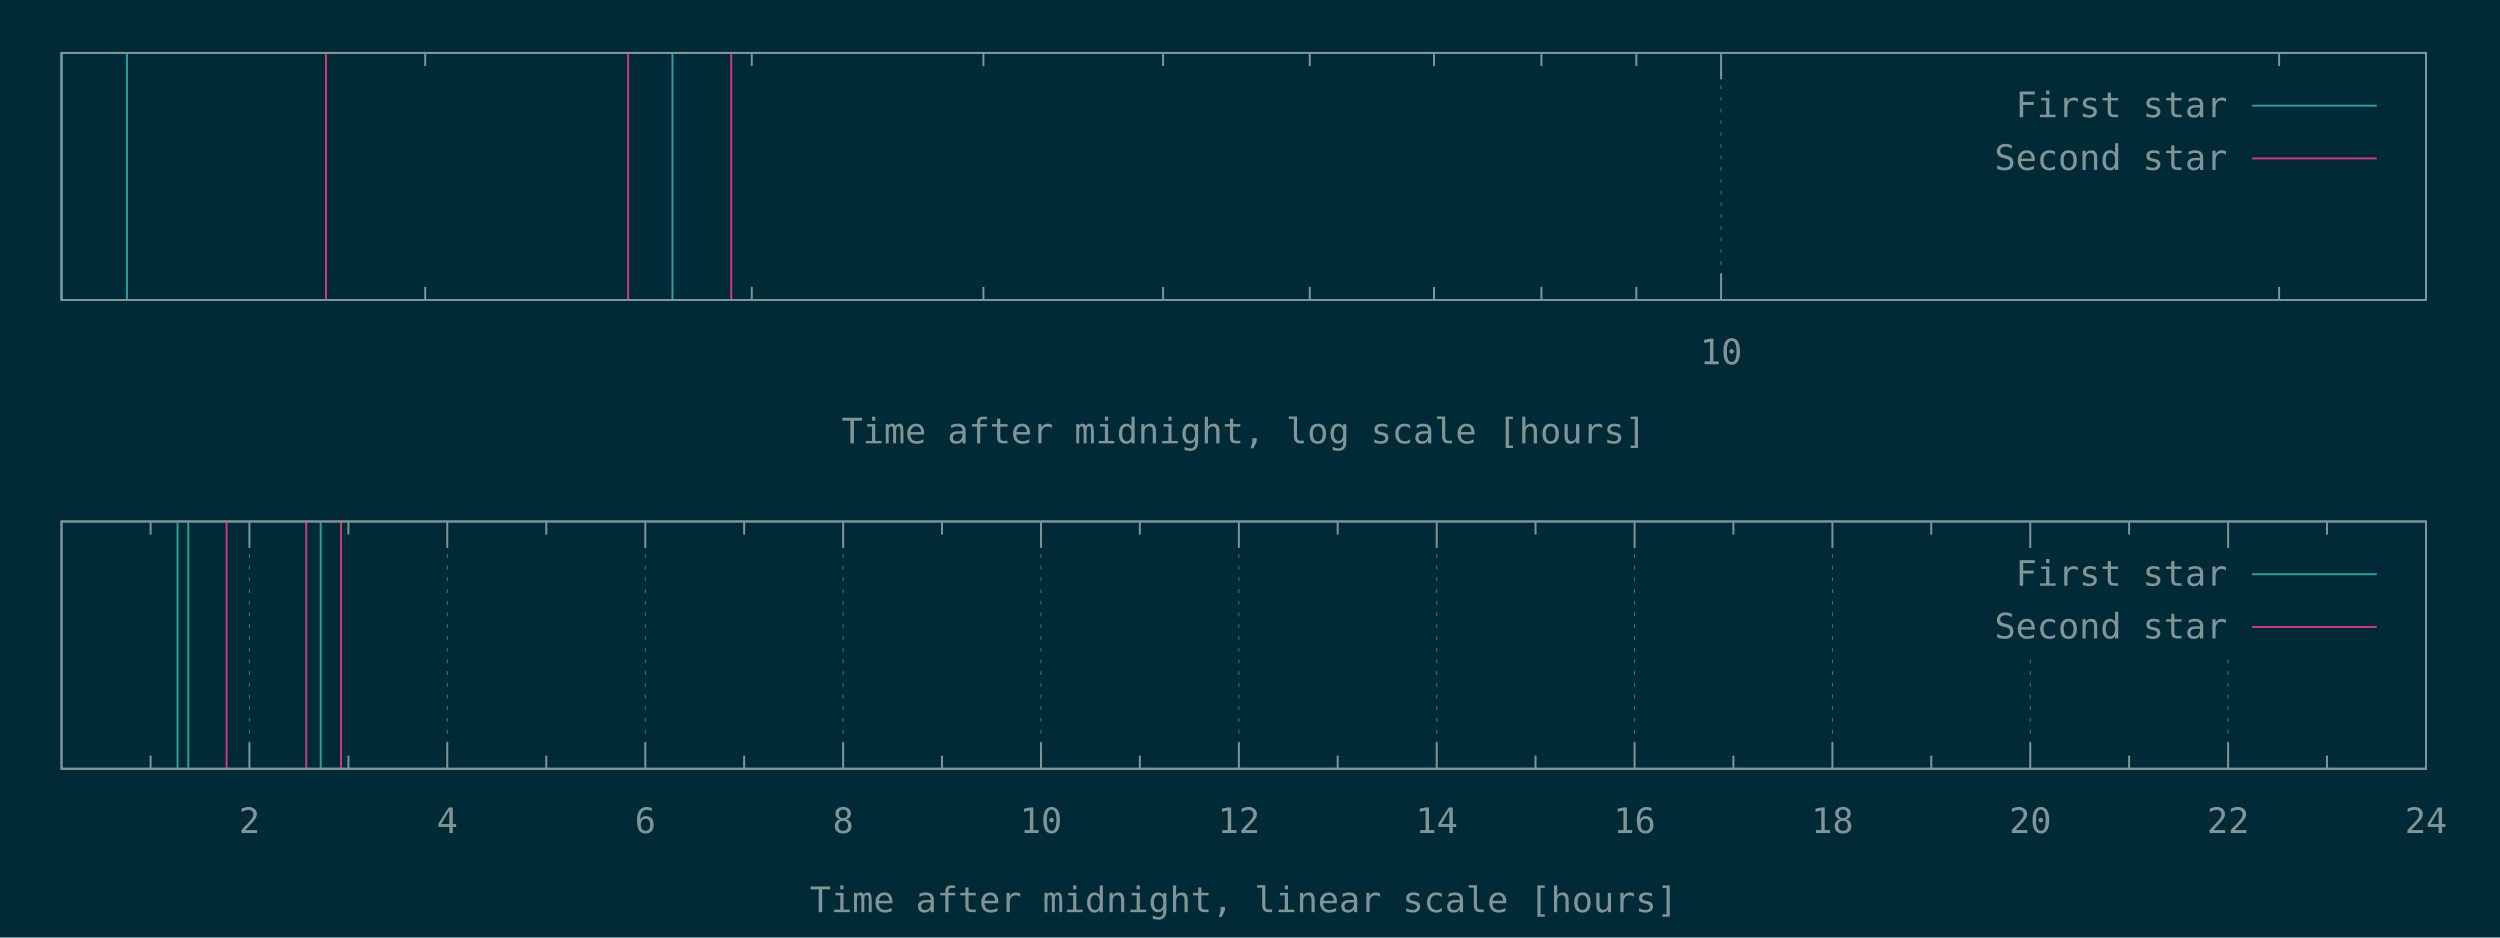
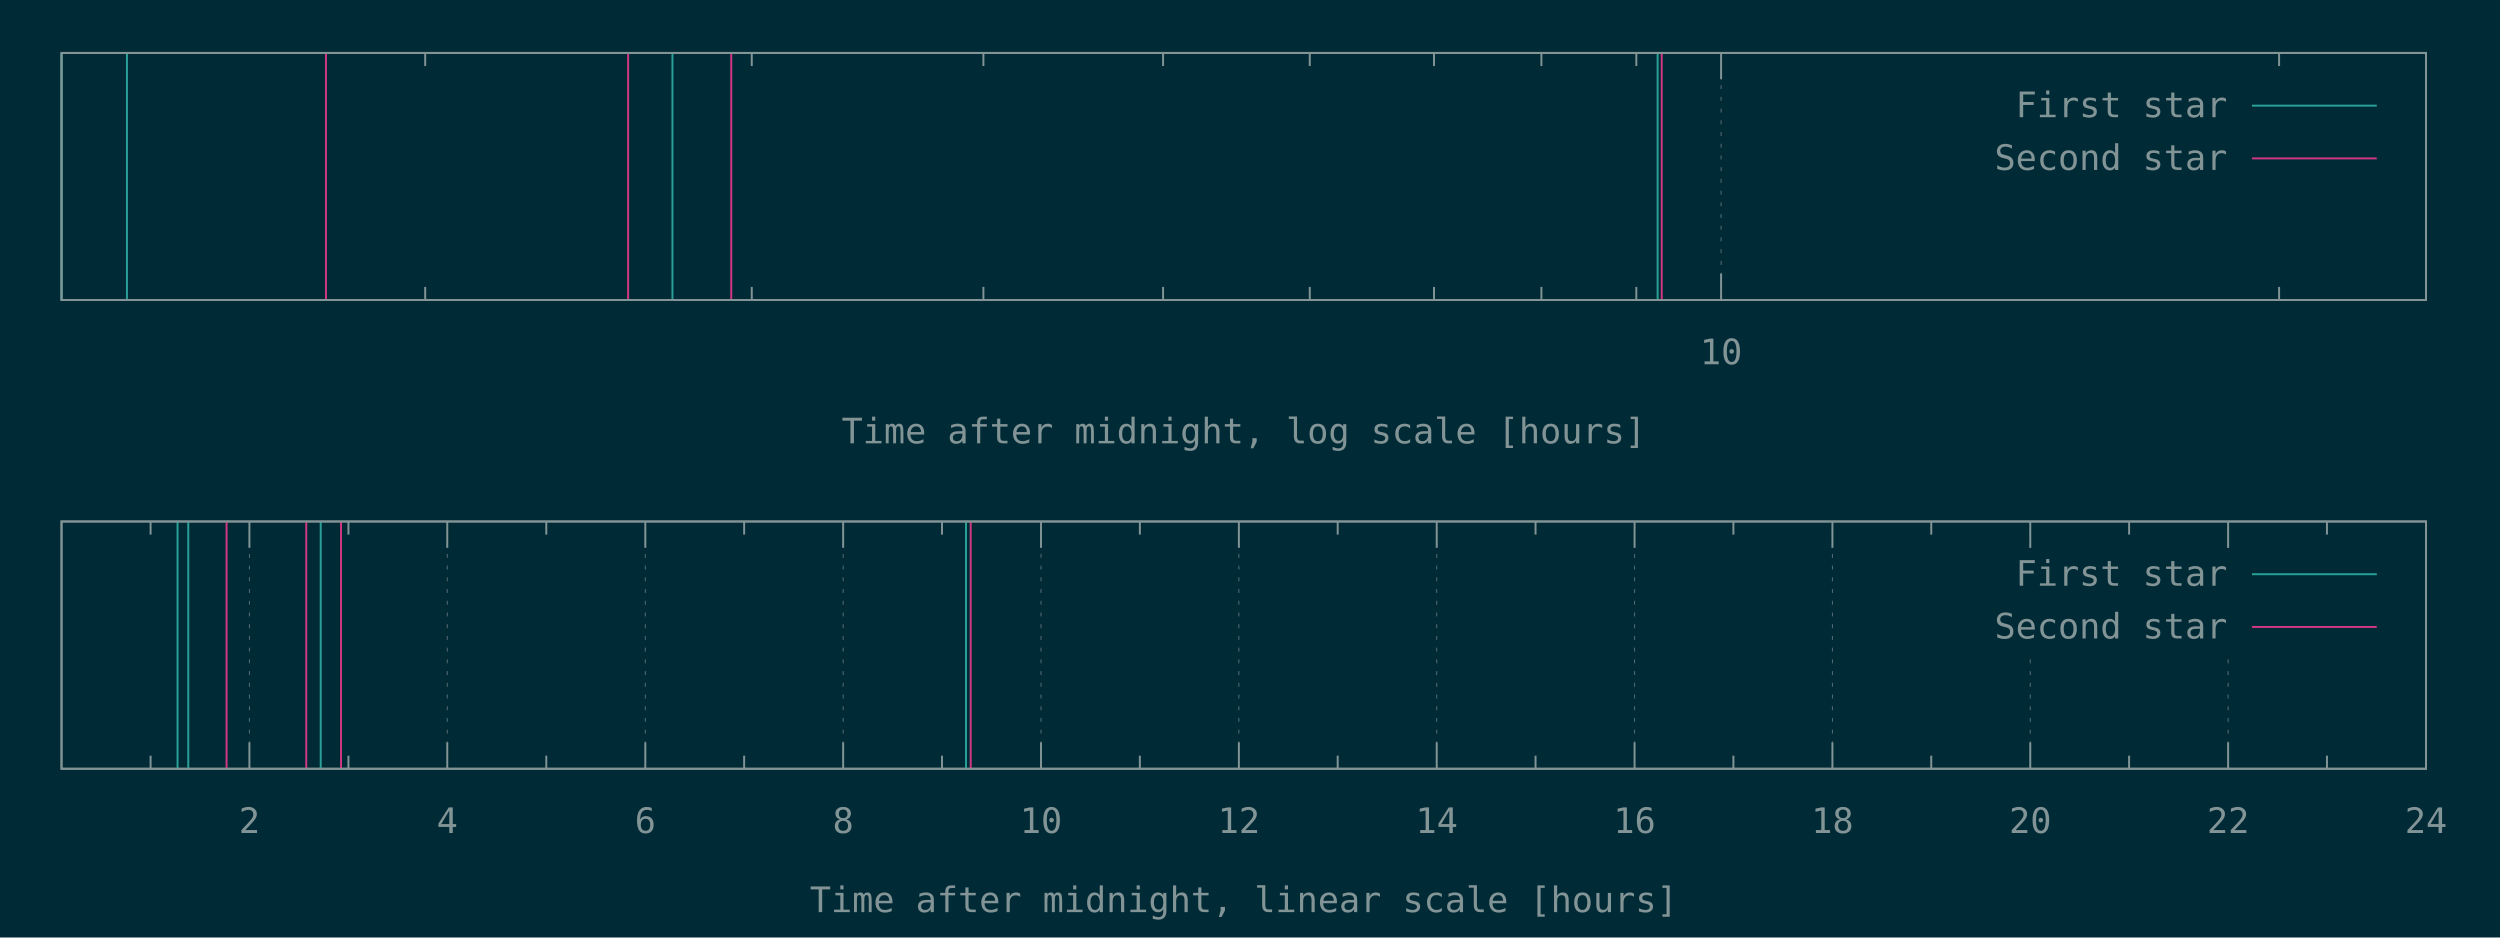
<svg xmlns="http://www.w3.org/2000/svg" xmlns:xlink="http://www.w3.org/1999/xlink" width="1280" height="480" viewBox="0 0 1280 480">
  <g id="gnuplot_canvas">
    <rect x="0" y="0" width="1280" height="480" fill="#002b36" />
    <defs>
      <circle id="gpDot" r="0.5" stroke-width="0.5" stroke="currentColor" />
      <path id="gpPt0" stroke-width="0.148" stroke="currentColor" d="M-1,0 h2 M0,-1 v2" />
      <path id="gpPt1" stroke-width="0.148" stroke="currentColor" d="M-1,-1 L1,1 M1,-1 L-1,1" />
      <path id="gpPt2" stroke-width="0.148" stroke="currentColor" d="M-1,0 L1,0 M0,-1 L0,1 M-1,-1 L1,1 M-1,1 L1,-1" />
      <rect id="gpPt3" stroke-width="0.148" stroke="currentColor" x="-1" y="-1" width="2" height="2" />
      <rect id="gpPt4" stroke-width="0.148" stroke="currentColor" fill="currentColor" x="-1" y="-1" width="2" height="2" />
      <circle id="gpPt5" stroke-width="0.148" stroke="currentColor" cx="0" cy="0" r="1" />
      <use xlink:href="#gpPt5" id="gpPt6" fill="currentColor" stroke="none" />
      <path id="gpPt7" stroke-width="0.148" stroke="currentColor" d="M0,-1.33 L-1.33,0.67 L1.33,0.67 z" />
      <use xlink:href="#gpPt7" id="gpPt8" fill="currentColor" stroke="none" />
      <use xlink:href="#gpPt7" id="gpPt9" stroke="currentColor" transform="rotate(180)" />
      <use xlink:href="#gpPt9" id="gpPt10" fill="currentColor" stroke="none" />
      <use xlink:href="#gpPt3" id="gpPt11" stroke="currentColor" transform="rotate(45)" />
      <use xlink:href="#gpPt11" id="gpPt12" fill="currentColor" stroke="none" />
      <path id="gpPt13" stroke-width="0.148" stroke="currentColor" d="M0,1.330 L1.265,0.411 L0.782,-1.067 L-0.782,-1.076 L-1.265,0.411 z" />
      <use xlink:href="#gpPt13" id="gpPt14" fill="currentColor" stroke="none" />
      <filter id="textbox" filterUnits="objectBoundingBox" x="0" y="0" height="1" width="1">
        <feFlood flood-color="#002B36" flood-opacity="1" result="bgnd" />
        <feComposite in="SourceGraphic" in2="bgnd" operator="atop" />
      </filter>
      <filter id="greybox" filterUnits="objectBoundingBox" x="0" y="0" height="1" width="1">
        <feFlood flood-color="lightgrey" flood-opacity="1" result="grey" />
        <feComposite in="SourceGraphic" in2="grey" operator="atop" />
      </filter>
    </defs>
    <g fill="none" color="#002B36" stroke="currentColor" stroke-width="1.00" stroke-linecap="butt" stroke-linejoin="miter">
</g>
    <g fill="none" color="black" stroke="currentColor" stroke-width="1.00" stroke-linecap="butt" stroke-linejoin="miter">
      <path stroke="rgb(131, 148, 150)" d="M217.7,153.6 L217.7,146.9 M217.7,27.1 L217.7,33.8 M384.9,153.6 L384.9,146.9 M384.9,27.1 L384.9,33.8   M503.5,153.6 L503.5,146.9 M503.5,27.1 L503.5,33.8 M595.5,153.6 L595.5,146.9 M595.5,27.1 L595.5,33.8   M670.6,153.6 L670.6,146.9 M670.6,27.1 L670.6,33.8 M734.2,153.6 L734.2,146.9 M734.2,27.1 L734.2,33.8   M789.2,153.6 L789.2,146.9 M789.2,27.1 L789.2,33.8 M837.8,153.6 L837.8,146.9 M837.8,27.1 L837.8,33.8    " />
    </g>
    <g fill="none" color="black" stroke="rgb(131, 148, 150)" stroke-width="0.50" stroke-linecap="butt" stroke-linejoin="miter">
</g>
    <g fill="none" color="gray" stroke="currentColor" stroke-width="0.50" stroke-linecap="butt" stroke-linejoin="miter">
      <path stroke="rgb( 88, 110, 117)" stroke-dasharray="2,4" class="gridline" d="M881.2,153.6 L881.2,27.1  " />
    </g>
    <g fill="none" color="gray" stroke="rgb( 88, 110, 117)" stroke-width="1.00" stroke-linecap="butt" stroke-linejoin="miter">
</g>
    <g fill="none" color="black" stroke="currentColor" stroke-width="1.00" stroke-linecap="butt" stroke-linejoin="miter">
      <path stroke="rgb(131, 148, 150)" d="M881.2,153.6 L881.2,140.1 M881.2,27.1 L881.2,40.6  " />
      <g transform="translate(881.2,186.5)" stroke="none" fill="rgb(131,148,150)" font-family="Inconsolata" font-size="18.00" text-anchor="middle">
        <text>
          <tspan font-family="Inconsolata"> 10</tspan>
        </text>
      </g>
    </g>
    <g fill="none" color="black" stroke="currentColor" stroke-width="1.00" stroke-linecap="butt" stroke-linejoin="miter">
      <path stroke="rgb(131, 148, 150)" d="M1166.9,153.6 L1166.9,146.9 M1166.9,27.1 L1166.9,33.8  " />
    </g>
    <g fill="none" color="black" stroke="currentColor" stroke-width="1.00" stroke-linecap="butt" stroke-linejoin="miter">
      <path stroke="rgb(131, 148, 150)" d="M31.5,27.1 L31.5,153.6 L1242.1,153.6 L1242.1,27.1 L31.5,27.1 Z  " />
    </g>
    <g fill="none" color="black" stroke="currentColor" stroke-width="1.00" stroke-linecap="butt" stroke-linejoin="miter">
      <g transform="translate(636.8,227.0)" stroke="none" fill="rgb(131,148,150)" font-family="Inconsolata" font-size="18.00" text-anchor="middle">
        <text>
          <tspan font-family="Inconsolata">Time after midnight, log scale [hours]</tspan>
        </text>
      </g>
    </g>
    <g fill="none" color="black" stroke="currentColor" stroke-width="1.00" stroke-linecap="butt" stroke-linejoin="miter">
</g>
    <g id="gnuplot_plot_1a">
      <g fill="none" color="black" stroke="currentColor" stroke-width="1.00" stroke-linecap="butt" stroke-linejoin="miter">
-         <path stroke="rgb( 42, 161, 152)" d="M31.5,153.6 L31.5,27.1 M65.0,153.6 L65.0,27.1 M344.3,153.6 L344.3,27.1  " />
+         <path stroke="rgb( 42, 161, 152)" d="M31.5,153.6 L31.5,27.1 M65.0,153.6 L65.0,27.1 M344.3,153.6 L344.3,27.1 M848.7,153.6 L848.7,27.1    " />
      </g>
    </g>
    <g id="gnuplot_plot_2a">
      <g fill="none" color="black" stroke="currentColor" stroke-width="1.00" stroke-linecap="butt" stroke-linejoin="miter">
-         <path stroke="rgb(211,  54, 130)" d="M166.9,153.6 L166.9,27.1 M321.6,153.6 L321.6,27.1 M374.4,153.6 L374.4,27.1  " />
+         <path stroke="rgb(211,  54, 130)" d="M166.9,153.6 L166.9,27.1 M321.6,153.6 L321.6,27.1 M374.4,153.6 L374.4,27.1 M850.8,153.6 L850.8,27.1    " />
      </g>
    </g>
    <g stroke="none" shape-rendering="crispEdges">
      <polygon fill="#002B36" points="1001.8,94.6 1229.5,94.6 1229.5,40.6 1001.8,40.6 " />
    </g>
    <g id="gnuplot_plot_1a">
      <g fill="none" color="black" stroke="currentColor" stroke-width="1.00" stroke-linecap="butt" stroke-linejoin="miter">
        <g transform="translate(1140.4,60.0)" stroke="none" fill="rgb(131,148,150)" font-family="Inconsolata" font-size="18.00" text-anchor="end">
          <text>
            <tspan font-family="Inconsolata">First star</tspan>
          </text>
        </g>
      </g>
      <g fill="none" color="black" stroke="currentColor" stroke-width="1.00" stroke-linecap="butt" stroke-linejoin="miter">
        <path stroke="rgb( 42, 161, 152)" d="M1153.0,54.1 L1216.9,54.1  " />
      </g>
    </g>
    <g id="gnuplot_plot_2a">
      <g fill="none" color="black" stroke="currentColor" stroke-width="1.00" stroke-linecap="butt" stroke-linejoin="miter">
        <g transform="translate(1140.4,87.0)" stroke="none" fill="rgb(131,148,150)" font-family="Inconsolata" font-size="18.00" text-anchor="end">
          <text>
            <tspan font-family="Inconsolata">Second star</tspan>
          </text>
        </g>
      </g>
      <g fill="none" color="black" stroke="currentColor" stroke-width="1.00" stroke-linecap="butt" stroke-linejoin="miter">
        <path stroke="rgb(211,  54, 130)" d="M1153.0,81.1 L1216.9,81.1  " />
      </g>
    </g>
    <g fill="none" color="#002B36" stroke="rgb(211,  54, 130)" stroke-width="2.00" stroke-linecap="butt" stroke-linejoin="miter">
</g>
    <g fill="none" color="black" stroke="currentColor" stroke-width="2.00" stroke-linecap="butt" stroke-linejoin="miter">
</g>
    <g fill="none" color="black" stroke="black" stroke-width="1.00" stroke-linecap="butt" stroke-linejoin="miter">
</g>
    <g fill="none" color="black" stroke="currentColor" stroke-width="1.00" stroke-linecap="butt" stroke-linejoin="miter">
      <path stroke="rgb(131, 148, 150)" d="M31.5,27.1 L31.5,153.6 L1242.1,153.6 L1242.1,27.1 L31.5,27.1 Z  " />
    </g>
    <g fill="none" color="black" stroke="currentColor" stroke-width="1.00" stroke-linecap="butt" stroke-linejoin="miter">
</g>
    <g fill="none" color="black" stroke="currentColor" stroke-width="1.00" stroke-linecap="butt" stroke-linejoin="miter">
      <path stroke="rgb(131, 148, 150)" d="M77.1,393.6 L77.1,386.9 M77.1,267.0 L77.1,273.7  " />
    </g>
    <g fill="none" color="black" stroke="rgb(131, 148, 150)" stroke-width="0.50" stroke-linecap="butt" stroke-linejoin="miter">
</g>
    <g fill="none" color="gray" stroke="currentColor" stroke-width="0.50" stroke-linecap="butt" stroke-linejoin="miter">
      <path stroke="rgb( 88, 110, 117)" stroke-dasharray="2,4" class="gridline" d="M127.7,393.6 L127.7,267.0  " />
    </g>
    <g fill="none" color="gray" stroke="rgb( 88, 110, 117)" stroke-width="1.00" stroke-linecap="butt" stroke-linejoin="miter">
</g>
    <g fill="none" color="black" stroke="currentColor" stroke-width="1.00" stroke-linecap="butt" stroke-linejoin="miter">
      <path stroke="rgb(131, 148, 150)" d="M127.7,393.6 L127.7,380.1 M127.7,267.0 L127.7,280.5  " />
      <g transform="translate(127.7,426.5)" stroke="none" fill="rgb(131,148,150)" font-family="Inconsolata" font-size="18.00" text-anchor="middle">
        <text>
          <tspan font-family="Inconsolata"> 2</tspan>
        </text>
      </g>
    </g>
    <g fill="none" color="black" stroke="currentColor" stroke-width="1.00" stroke-linecap="butt" stroke-linejoin="miter">
      <path stroke="rgb(131, 148, 150)" d="M178.4,393.6 L178.4,386.9 M178.4,267.0 L178.4,273.7  " />
    </g>
    <g fill="none" color="black" stroke="rgb(131, 148, 150)" stroke-width="0.50" stroke-linecap="butt" stroke-linejoin="miter">
</g>
    <g fill="none" color="gray" stroke="currentColor" stroke-width="0.50" stroke-linecap="butt" stroke-linejoin="miter">
      <path stroke="rgb( 88, 110, 117)" stroke-dasharray="2,4" class="gridline" d="M229.0,393.6 L229.0,267.0  " />
    </g>
    <g fill="none" color="gray" stroke="rgb( 88, 110, 117)" stroke-width="1.00" stroke-linecap="butt" stroke-linejoin="miter">
</g>
    <g fill="none" color="black" stroke="currentColor" stroke-width="1.00" stroke-linecap="butt" stroke-linejoin="miter">
      <path stroke="rgb(131, 148, 150)" d="M229.0,393.6 L229.0,380.1 M229.0,267.0 L229.0,280.5  " />
      <g transform="translate(229.0,426.5)" stroke="none" fill="rgb(131,148,150)" font-family="Inconsolata" font-size="18.00" text-anchor="middle">
        <text>
          <tspan font-family="Inconsolata"> 4</tspan>
        </text>
      </g>
    </g>
    <g fill="none" color="black" stroke="currentColor" stroke-width="1.00" stroke-linecap="butt" stroke-linejoin="miter">
      <path stroke="rgb(131, 148, 150)" d="M279.7,393.6 L279.7,386.9 M279.7,267.0 L279.7,273.7  " />
    </g>
    <g fill="none" color="black" stroke="rgb(131, 148, 150)" stroke-width="0.50" stroke-linecap="butt" stroke-linejoin="miter">
</g>
    <g fill="none" color="gray" stroke="currentColor" stroke-width="0.50" stroke-linecap="butt" stroke-linejoin="miter">
      <path stroke="rgb( 88, 110, 117)" stroke-dasharray="2,4" class="gridline" d="M330.4,393.6 L330.4,267.0  " />
    </g>
    <g fill="none" color="gray" stroke="rgb( 88, 110, 117)" stroke-width="1.00" stroke-linecap="butt" stroke-linejoin="miter">
</g>
    <g fill="none" color="black" stroke="currentColor" stroke-width="1.00" stroke-linecap="butt" stroke-linejoin="miter">
      <path stroke="rgb(131, 148, 150)" d="M330.4,393.6 L330.4,380.1 M330.4,267.0 L330.4,280.5  " />
      <g transform="translate(330.4,426.5)" stroke="none" fill="rgb(131,148,150)" font-family="Inconsolata" font-size="18.00" text-anchor="middle">
        <text>
          <tspan font-family="Inconsolata"> 6</tspan>
        </text>
      </g>
    </g>
    <g fill="none" color="black" stroke="currentColor" stroke-width="1.00" stroke-linecap="butt" stroke-linejoin="miter">
      <path stroke="rgb(131, 148, 150)" d="M381.0,393.6 L381.0,386.9 M381.0,267.0 L381.0,273.7  " />
    </g>
    <g fill="none" color="black" stroke="rgb(131, 148, 150)" stroke-width="0.50" stroke-linecap="butt" stroke-linejoin="miter">
</g>
    <g fill="none" color="gray" stroke="currentColor" stroke-width="0.50" stroke-linecap="butt" stroke-linejoin="miter">
      <path stroke="rgb( 88, 110, 117)" stroke-dasharray="2,4" class="gridline" d="M431.7,393.6 L431.7,267.0  " />
    </g>
    <g fill="none" color="gray" stroke="rgb( 88, 110, 117)" stroke-width="1.00" stroke-linecap="butt" stroke-linejoin="miter">
</g>
    <g fill="none" color="black" stroke="currentColor" stroke-width="1.00" stroke-linecap="butt" stroke-linejoin="miter">
      <path stroke="rgb(131, 148, 150)" d="M431.7,393.6 L431.7,380.1 M431.7,267.0 L431.7,280.5  " />
      <g transform="translate(431.7,426.5)" stroke="none" fill="rgb(131,148,150)" font-family="Inconsolata" font-size="18.00" text-anchor="middle">
        <text>
          <tspan font-family="Inconsolata"> 8</tspan>
        </text>
      </g>
    </g>
    <g fill="none" color="black" stroke="currentColor" stroke-width="1.00" stroke-linecap="butt" stroke-linejoin="miter">
      <path stroke="rgb(131, 148, 150)" d="M482.3,393.6 L482.3,386.9 M482.3,267.0 L482.3,273.7  " />
    </g>
    <g fill="none" color="black" stroke="rgb(131, 148, 150)" stroke-width="0.50" stroke-linecap="butt" stroke-linejoin="miter">
</g>
    <g fill="none" color="gray" stroke="currentColor" stroke-width="0.50" stroke-linecap="butt" stroke-linejoin="miter">
      <path stroke="rgb( 88, 110, 117)" stroke-dasharray="2,4" class="gridline" d="M533.0,393.6 L533.0,267.0  " />
    </g>
    <g fill="none" color="gray" stroke="rgb( 88, 110, 117)" stroke-width="1.00" stroke-linecap="butt" stroke-linejoin="miter">
</g>
    <g fill="none" color="black" stroke="currentColor" stroke-width="1.00" stroke-linecap="butt" stroke-linejoin="miter">
      <path stroke="rgb(131, 148, 150)" d="M533.0,393.6 L533.0,380.1 M533.0,267.0 L533.0,280.5  " />
      <g transform="translate(533.0,426.5)" stroke="none" fill="rgb(131,148,150)" font-family="Inconsolata" font-size="18.00" text-anchor="middle">
        <text>
          <tspan font-family="Inconsolata"> 10</tspan>
        </text>
      </g>
    </g>
    <g fill="none" color="black" stroke="currentColor" stroke-width="1.00" stroke-linecap="butt" stroke-linejoin="miter">
      <path stroke="rgb(131, 148, 150)" d="M583.6,393.6 L583.6,386.9 M583.6,267.0 L583.6,273.7  " />
    </g>
    <g fill="none" color="black" stroke="rgb(131, 148, 150)" stroke-width="0.50" stroke-linecap="butt" stroke-linejoin="miter">
</g>
    <g fill="none" color="gray" stroke="currentColor" stroke-width="0.50" stroke-linecap="butt" stroke-linejoin="miter">
      <path stroke="rgb( 88, 110, 117)" stroke-dasharray="2,4" class="gridline" d="M634.3,393.6 L634.3,267.0  " />
    </g>
    <g fill="none" color="gray" stroke="rgb( 88, 110, 117)" stroke-width="1.00" stroke-linecap="butt" stroke-linejoin="miter">
</g>
    <g fill="none" color="black" stroke="currentColor" stroke-width="1.00" stroke-linecap="butt" stroke-linejoin="miter">
      <path stroke="rgb(131, 148, 150)" d="M634.3,393.6 L634.3,380.1 M634.3,267.0 L634.3,280.5  " />
      <g transform="translate(634.3,426.5)" stroke="none" fill="rgb(131,148,150)" font-family="Inconsolata" font-size="18.00" text-anchor="middle">
        <text>
          <tspan font-family="Inconsolata"> 12</tspan>
        </text>
      </g>
    </g>
    <g fill="none" color="black" stroke="currentColor" stroke-width="1.00" stroke-linecap="butt" stroke-linejoin="miter">
      <path stroke="rgb(131, 148, 150)" d="M684.9,393.6 L684.9,386.9 M684.9,267.0 L684.9,273.7  " />
    </g>
    <g fill="none" color="black" stroke="rgb(131, 148, 150)" stroke-width="0.50" stroke-linecap="butt" stroke-linejoin="miter">
</g>
    <g fill="none" color="gray" stroke="currentColor" stroke-width="0.50" stroke-linecap="butt" stroke-linejoin="miter">
      <path stroke="rgb( 88, 110, 117)" stroke-dasharray="2,4" class="gridline" d="M735.6,393.6 L735.6,267.0  " />
    </g>
    <g fill="none" color="gray" stroke="rgb( 88, 110, 117)" stroke-width="1.00" stroke-linecap="butt" stroke-linejoin="miter">
</g>
    <g fill="none" color="black" stroke="currentColor" stroke-width="1.00" stroke-linecap="butt" stroke-linejoin="miter">
      <path stroke="rgb(131, 148, 150)" d="M735.6,393.6 L735.6,380.1 M735.6,267.0 L735.6,280.5  " />
      <g transform="translate(735.6,426.5)" stroke="none" fill="rgb(131,148,150)" font-family="Inconsolata" font-size="18.00" text-anchor="middle">
        <text>
          <tspan font-family="Inconsolata"> 14</tspan>
        </text>
      </g>
    </g>
    <g fill="none" color="black" stroke="currentColor" stroke-width="1.00" stroke-linecap="butt" stroke-linejoin="miter">
      <path stroke="rgb(131, 148, 150)" d="M786.2,393.6 L786.2,386.9 M786.2,267.0 L786.2,273.7  " />
    </g>
    <g fill="none" color="black" stroke="rgb(131, 148, 150)" stroke-width="0.50" stroke-linecap="butt" stroke-linejoin="miter">
</g>
    <g fill="none" color="gray" stroke="currentColor" stroke-width="0.50" stroke-linecap="butt" stroke-linejoin="miter">
      <path stroke="rgb( 88, 110, 117)" stroke-dasharray="2,4" class="gridline" d="M836.9,393.6 L836.9,267.0  " />
    </g>
    <g fill="none" color="gray" stroke="rgb( 88, 110, 117)" stroke-width="1.00" stroke-linecap="butt" stroke-linejoin="miter">
</g>
    <g fill="none" color="black" stroke="currentColor" stroke-width="1.00" stroke-linecap="butt" stroke-linejoin="miter">
      <path stroke="rgb(131, 148, 150)" d="M836.9,393.6 L836.9,380.1 M836.9,267.0 L836.9,280.5  " />
      <g transform="translate(836.9,426.5)" stroke="none" fill="rgb(131,148,150)" font-family="Inconsolata" font-size="18.00" text-anchor="middle">
        <text>
          <tspan font-family="Inconsolata"> 16</tspan>
        </text>
      </g>
    </g>
    <g fill="none" color="black" stroke="currentColor" stroke-width="1.00" stroke-linecap="butt" stroke-linejoin="miter">
      <path stroke="rgb(131, 148, 150)" d="M887.5,393.6 L887.5,386.9 M887.5,267.0 L887.5,273.7  " />
    </g>
    <g fill="none" color="black" stroke="rgb(131, 148, 150)" stroke-width="0.50" stroke-linecap="butt" stroke-linejoin="miter">
</g>
    <g fill="none" color="gray" stroke="currentColor" stroke-width="0.50" stroke-linecap="butt" stroke-linejoin="miter">
      <path stroke="rgb( 88, 110, 117)" stroke-dasharray="2,4" class="gridline" d="M938.2,393.6 L938.2,267.0  " />
    </g>
    <g fill="none" color="gray" stroke="rgb( 88, 110, 117)" stroke-width="1.00" stroke-linecap="butt" stroke-linejoin="miter">
</g>
    <g fill="none" color="black" stroke="currentColor" stroke-width="1.00" stroke-linecap="butt" stroke-linejoin="miter">
      <path stroke="rgb(131, 148, 150)" d="M938.2,393.6 L938.2,380.1 M938.2,267.0 L938.2,280.5  " />
      <g transform="translate(938.2,426.5)" stroke="none" fill="rgb(131,148,150)" font-family="Inconsolata" font-size="18.00" text-anchor="middle">
        <text>
          <tspan font-family="Inconsolata"> 18</tspan>
        </text>
      </g>
    </g>
    <g fill="none" color="black" stroke="currentColor" stroke-width="1.00" stroke-linecap="butt" stroke-linejoin="miter">
      <path stroke="rgb(131, 148, 150)" d="M988.8,393.6 L988.8,386.9 M988.8,267.0 L988.8,273.7  " />
    </g>
    <g fill="none" color="black" stroke="rgb(131, 148, 150)" stroke-width="0.50" stroke-linecap="butt" stroke-linejoin="miter">
</g>
    <g fill="none" color="gray" stroke="currentColor" stroke-width="0.50" stroke-linecap="butt" stroke-linejoin="miter">
      <path stroke="rgb( 88, 110, 117)" stroke-dasharray="2,4" class="gridline" d="M1039.5,393.6 L1039.5,334.5 M1039.5,280.5 L1039.5,267.0  " />
    </g>
    <g fill="none" color="gray" stroke="rgb( 88, 110, 117)" stroke-width="1.00" stroke-linecap="butt" stroke-linejoin="miter">
</g>
    <g fill="none" color="black" stroke="currentColor" stroke-width="1.00" stroke-linecap="butt" stroke-linejoin="miter">
      <path stroke="rgb(131, 148, 150)" d="M1039.5,393.6 L1039.5,380.1 M1039.5,267.0 L1039.5,280.5  " />
      <g transform="translate(1039.5,426.5)" stroke="none" fill="rgb(131,148,150)" font-family="Inconsolata" font-size="18.00" text-anchor="middle">
        <text>
          <tspan font-family="Inconsolata"> 20</tspan>
        </text>
      </g>
    </g>
    <g fill="none" color="black" stroke="currentColor" stroke-width="1.00" stroke-linecap="butt" stroke-linejoin="miter">
      <path stroke="rgb(131, 148, 150)" d="M1090.1,393.6 L1090.1,386.9 M1090.1,267.0 L1090.1,273.7  " />
    </g>
    <g fill="none" color="black" stroke="rgb(131, 148, 150)" stroke-width="0.50" stroke-linecap="butt" stroke-linejoin="miter">
</g>
    <g fill="none" color="gray" stroke="currentColor" stroke-width="0.50" stroke-linecap="butt" stroke-linejoin="miter">
      <path stroke="rgb( 88, 110, 117)" stroke-dasharray="2,4" class="gridline" d="M1140.8,393.6 L1140.8,334.5 M1140.8,280.5 L1140.8,267.0  " />
    </g>
    <g fill="none" color="gray" stroke="rgb( 88, 110, 117)" stroke-width="1.00" stroke-linecap="butt" stroke-linejoin="miter">
</g>
    <g fill="none" color="black" stroke="currentColor" stroke-width="1.00" stroke-linecap="butt" stroke-linejoin="miter">
      <path stroke="rgb(131, 148, 150)" d="M1140.8,393.6 L1140.8,380.1 M1140.8,267.0 L1140.8,280.5  " />
      <g transform="translate(1140.8,426.5)" stroke="none" fill="rgb(131,148,150)" font-family="Inconsolata" font-size="18.00" text-anchor="middle">
        <text>
          <tspan font-family="Inconsolata"> 22</tspan>
        </text>
      </g>
    </g>
    <g fill="none" color="black" stroke="currentColor" stroke-width="1.00" stroke-linecap="butt" stroke-linejoin="miter">
      <path stroke="rgb(131, 148, 150)" d="M1191.4,393.6 L1191.4,386.9 M1191.4,267.0 L1191.4,273.7  " />
    </g>
    <g fill="none" color="black" stroke="rgb(131, 148, 150)" stroke-width="0.50" stroke-linecap="butt" stroke-linejoin="miter">
</g>
    <g fill="none" color="gray" stroke="currentColor" stroke-width="0.50" stroke-linecap="butt" stroke-linejoin="miter">
      <path stroke="rgb( 88, 110, 117)" stroke-dasharray="2,4" class="gridline" d="M1242.1,393.6 L1242.1,267.0  " />
    </g>
    <g fill="none" color="gray" stroke="rgb( 88, 110, 117)" stroke-width="1.00" stroke-linecap="butt" stroke-linejoin="miter">
</g>
    <g fill="none" color="black" stroke="currentColor" stroke-width="1.00" stroke-linecap="butt" stroke-linejoin="miter">
      <path stroke="rgb(131, 148, 150)" d="M1242.1,393.6 L1242.1,380.1 M1242.1,267.0 L1242.1,280.5  " />
      <g transform="translate(1242.1,426.5)" stroke="none" fill="rgb(131,148,150)" font-family="Inconsolata" font-size="18.00" text-anchor="middle">
        <text>
          <tspan font-family="Inconsolata"> 24</tspan>
        </text>
      </g>
    </g>
    <g fill="none" color="black" stroke="currentColor" stroke-width="1.00" stroke-linecap="butt" stroke-linejoin="miter">
</g>
    <g fill="none" color="black" stroke="currentColor" stroke-width="1.00" stroke-linecap="butt" stroke-linejoin="miter">
      <path stroke="rgb(131, 148, 150)" d="M31.5,267.0 L31.5,393.6 L1242.1,393.6 L1242.1,267.0 L31.5,267.0 Z  " />
    </g>
    <g fill="none" color="black" stroke="currentColor" stroke-width="1.00" stroke-linecap="butt" stroke-linejoin="miter">
      <g transform="translate(636.8,467.0)" stroke="none" fill="rgb(131,148,150)" font-family="Inconsolata" font-size="18.00" text-anchor="middle">
        <text>
          <tspan font-family="Inconsolata">Time after midnight, linear scale [hours]</tspan>
        </text>
      </g>
    </g>
    <g fill="none" color="black" stroke="currentColor" stroke-width="1.00" stroke-linecap="butt" stroke-linejoin="miter">
</g>
    <g id="gnuplot_plot_1b">
      <g fill="none" color="black" stroke="currentColor" stroke-width="1.00" stroke-linecap="butt" stroke-linejoin="miter">
-         <path stroke="rgb( 42, 161, 152)" d="M90.9,393.6 L90.9,267.0 M96.4,393.6 L96.4,267.0 M164.2,393.6 L164.2,267.0  " />
+         <path stroke="rgb( 42, 161, 152)" d="M90.9,393.6 L90.9,267.0 M96.4,393.6 L96.4,267.0 M164.2,393.6 L164.2,267.0 M494.6,393.6 L494.6,267.0    " />
      </g>
    </g>
    <g id="gnuplot_plot_2b">
      <g fill="none" color="black" stroke="currentColor" stroke-width="1.00" stroke-linecap="butt" stroke-linejoin="miter">
-         <path stroke="rgb(211,  54, 130)" d="M116.0,393.6 L116.0,267.0 M156.8,393.6 L156.8,267.0 M174.6,393.6 L174.6,267.0  " />
+         <path stroke="rgb(211,  54, 130)" d="M116.0,393.6 L116.0,267.0 M156.8,393.6 L156.8,267.0 M174.6,393.6 L174.6,267.0 M497.0,393.6 L497.0,267.0    " />
      </g>
    </g>
    <g stroke="none" shape-rendering="crispEdges">
      <polygon fill="#002B36" points="1001.8,334.5 1229.5,334.5 1229.5,280.5 1001.8,280.5 " />
    </g>
    <g id="gnuplot_plot_1b">
      <g fill="none" color="black" stroke="currentColor" stroke-width="1.00" stroke-linecap="butt" stroke-linejoin="miter">
        <g transform="translate(1140.4,299.9)" stroke="none" fill="rgb(131,148,150)" font-family="Inconsolata" font-size="18.00" text-anchor="end">
          <text>
            <tspan font-family="Inconsolata">First star</tspan>
          </text>
        </g>
      </g>
      <g fill="none" color="black" stroke="currentColor" stroke-width="1.00" stroke-linecap="butt" stroke-linejoin="miter">
        <path stroke="rgb( 42, 161, 152)" d="M1153.0,294.0 L1216.9,294.0  " />
      </g>
    </g>
    <g id="gnuplot_plot_2b">
      <g fill="none" color="black" stroke="currentColor" stroke-width="1.00" stroke-linecap="butt" stroke-linejoin="miter">
        <g transform="translate(1140.4,326.9)" stroke="none" fill="rgb(131,148,150)" font-family="Inconsolata" font-size="18.00" text-anchor="end">
          <text>
            <tspan font-family="Inconsolata">Second star</tspan>
          </text>
        </g>
      </g>
      <g fill="none" color="black" stroke="currentColor" stroke-width="1.00" stroke-linecap="butt" stroke-linejoin="miter">
        <path stroke="rgb(211,  54, 130)" d="M1153.0,321.0 L1216.9,321.0  " />
      </g>
    </g>
    <g fill="none" color="#002B36" stroke="rgb(211,  54, 130)" stroke-width="2.00" stroke-linecap="butt" stroke-linejoin="miter">
</g>
    <g fill="none" color="black" stroke="currentColor" stroke-width="2.00" stroke-linecap="butt" stroke-linejoin="miter">
</g>
    <g fill="none" color="black" stroke="black" stroke-width="1.00" stroke-linecap="butt" stroke-linejoin="miter">
</g>
    <g fill="none" color="black" stroke="currentColor" stroke-width="1.00" stroke-linecap="butt" stroke-linejoin="miter">
      <path stroke="rgb(131, 148, 150)" d="M31.5,267.0 L31.5,393.6 L1242.1,393.6 L1242.1,267.0 L31.5,267.0 Z  " />
    </g>
    <g fill="none" color="black" stroke="currentColor" stroke-width="1.00" stroke-linecap="butt" stroke-linejoin="miter">
</g>
  </g>
</svg>
